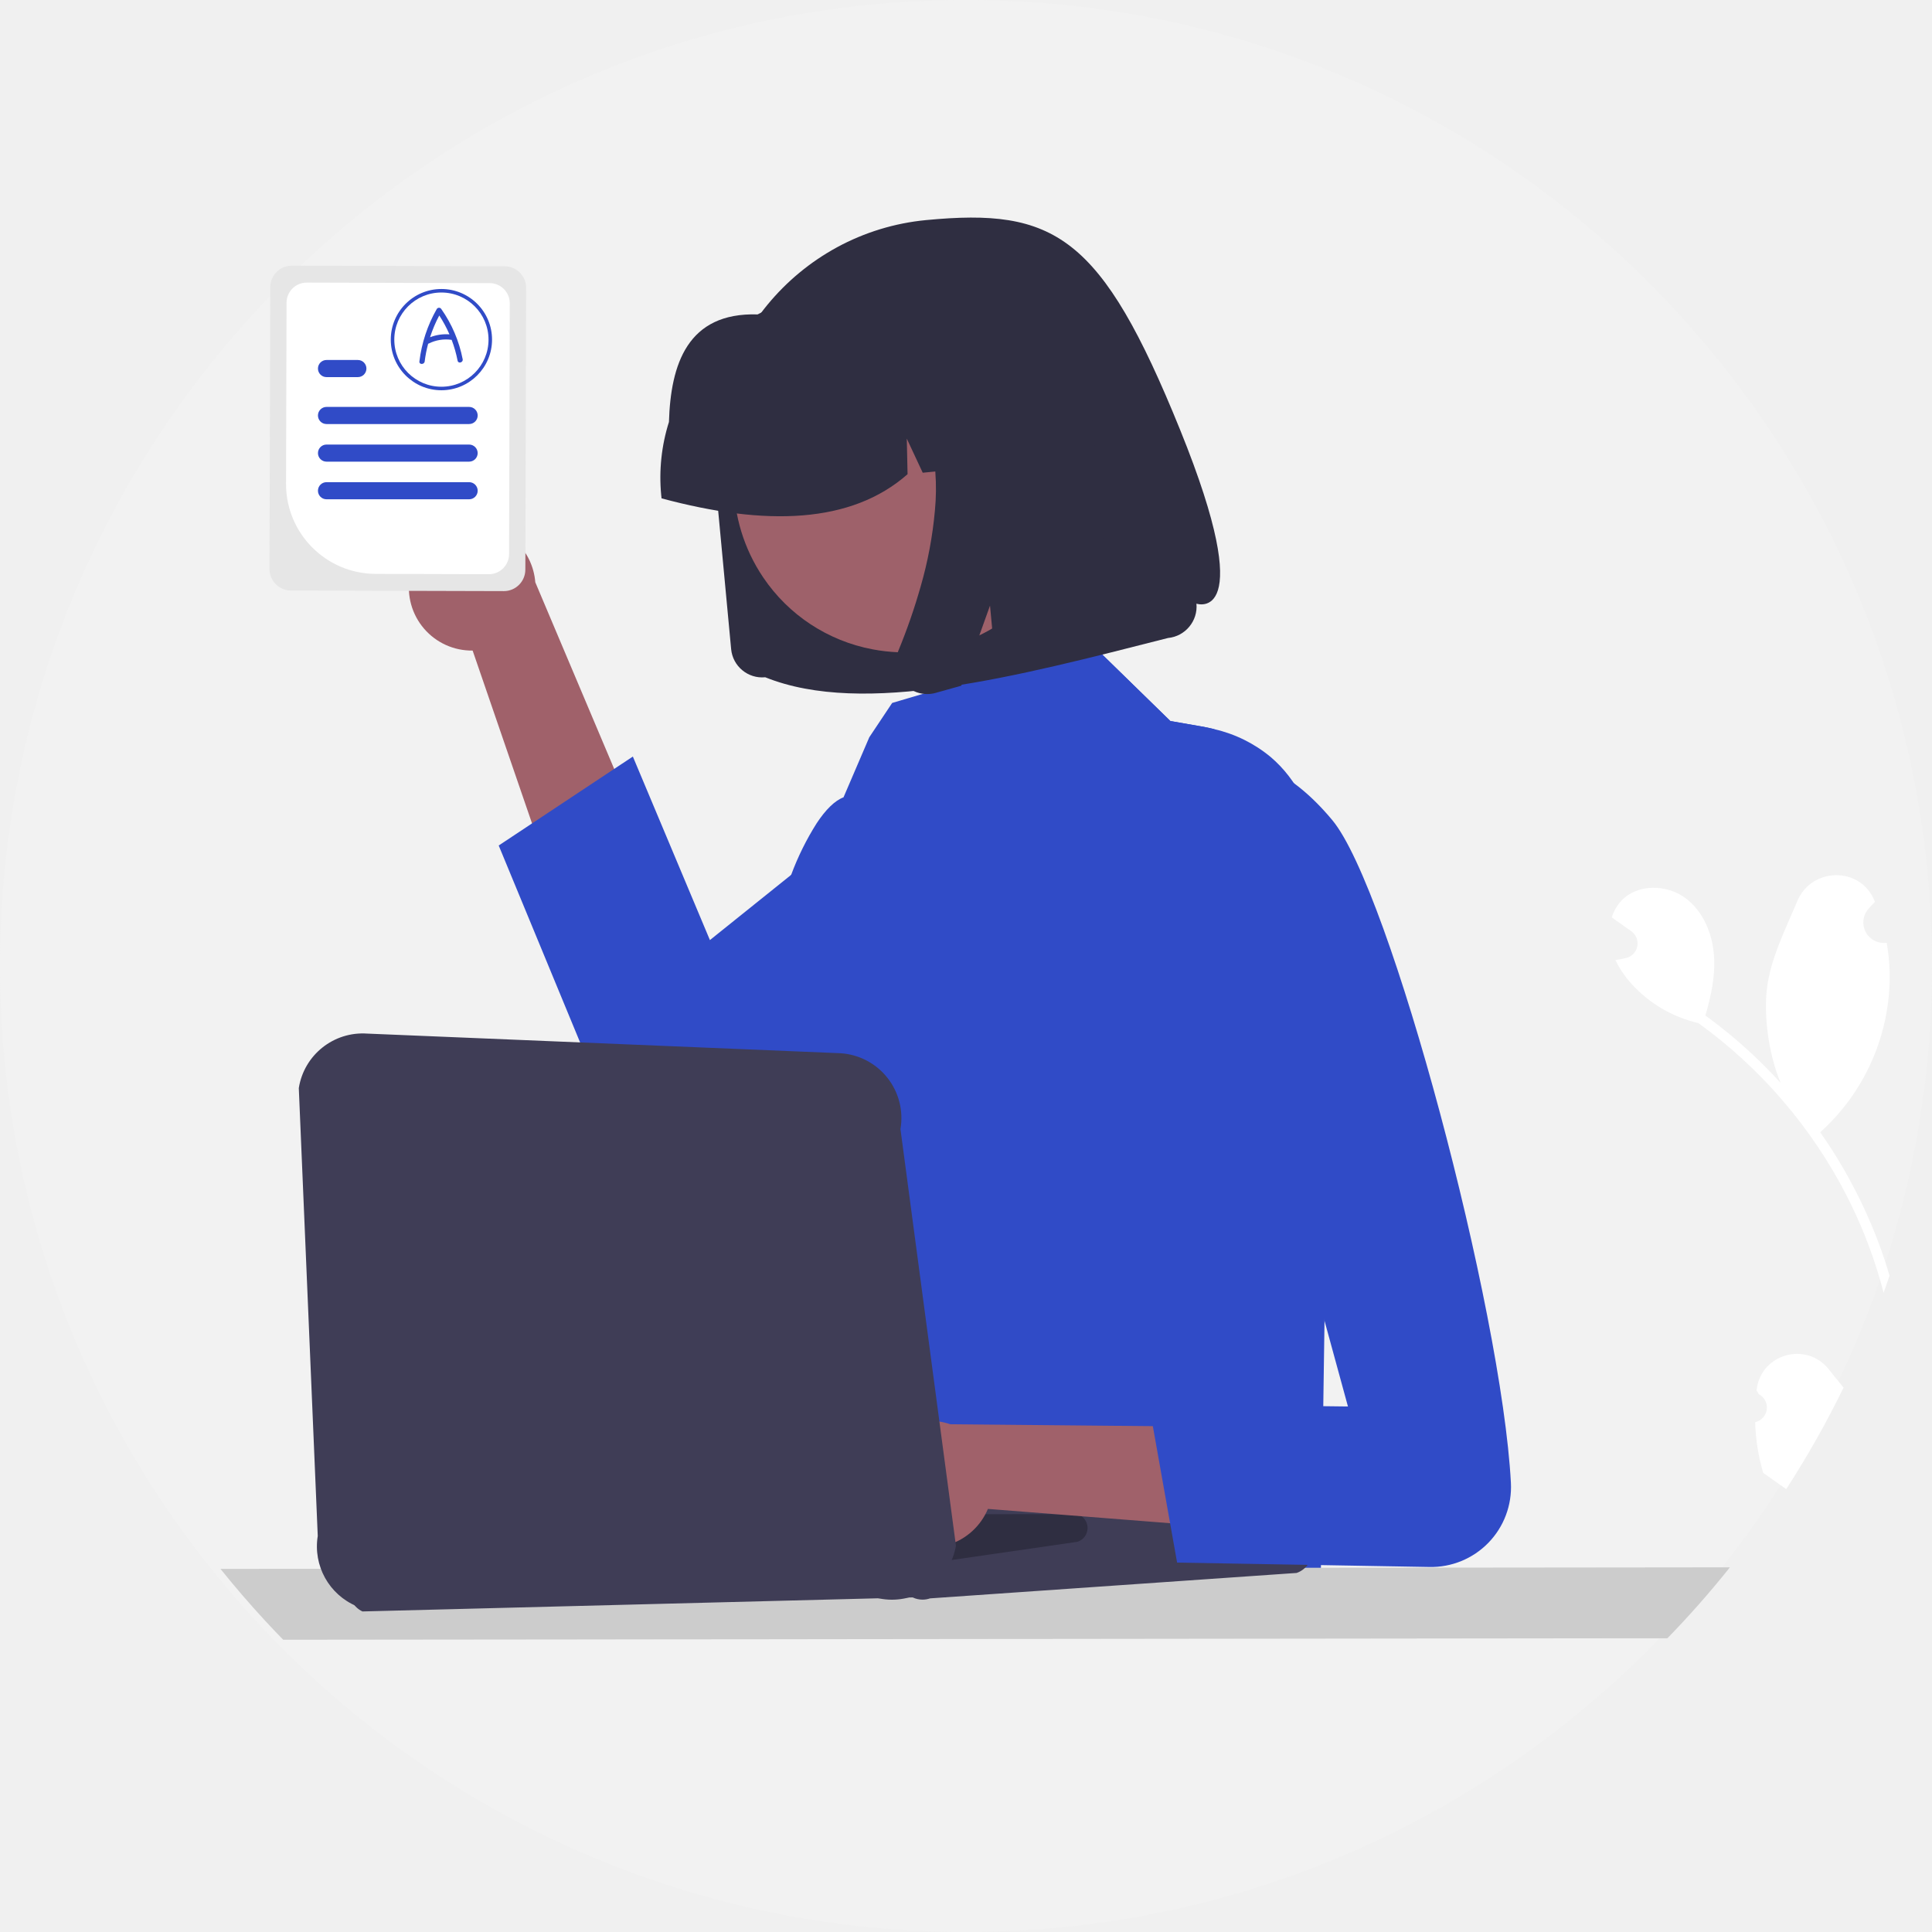
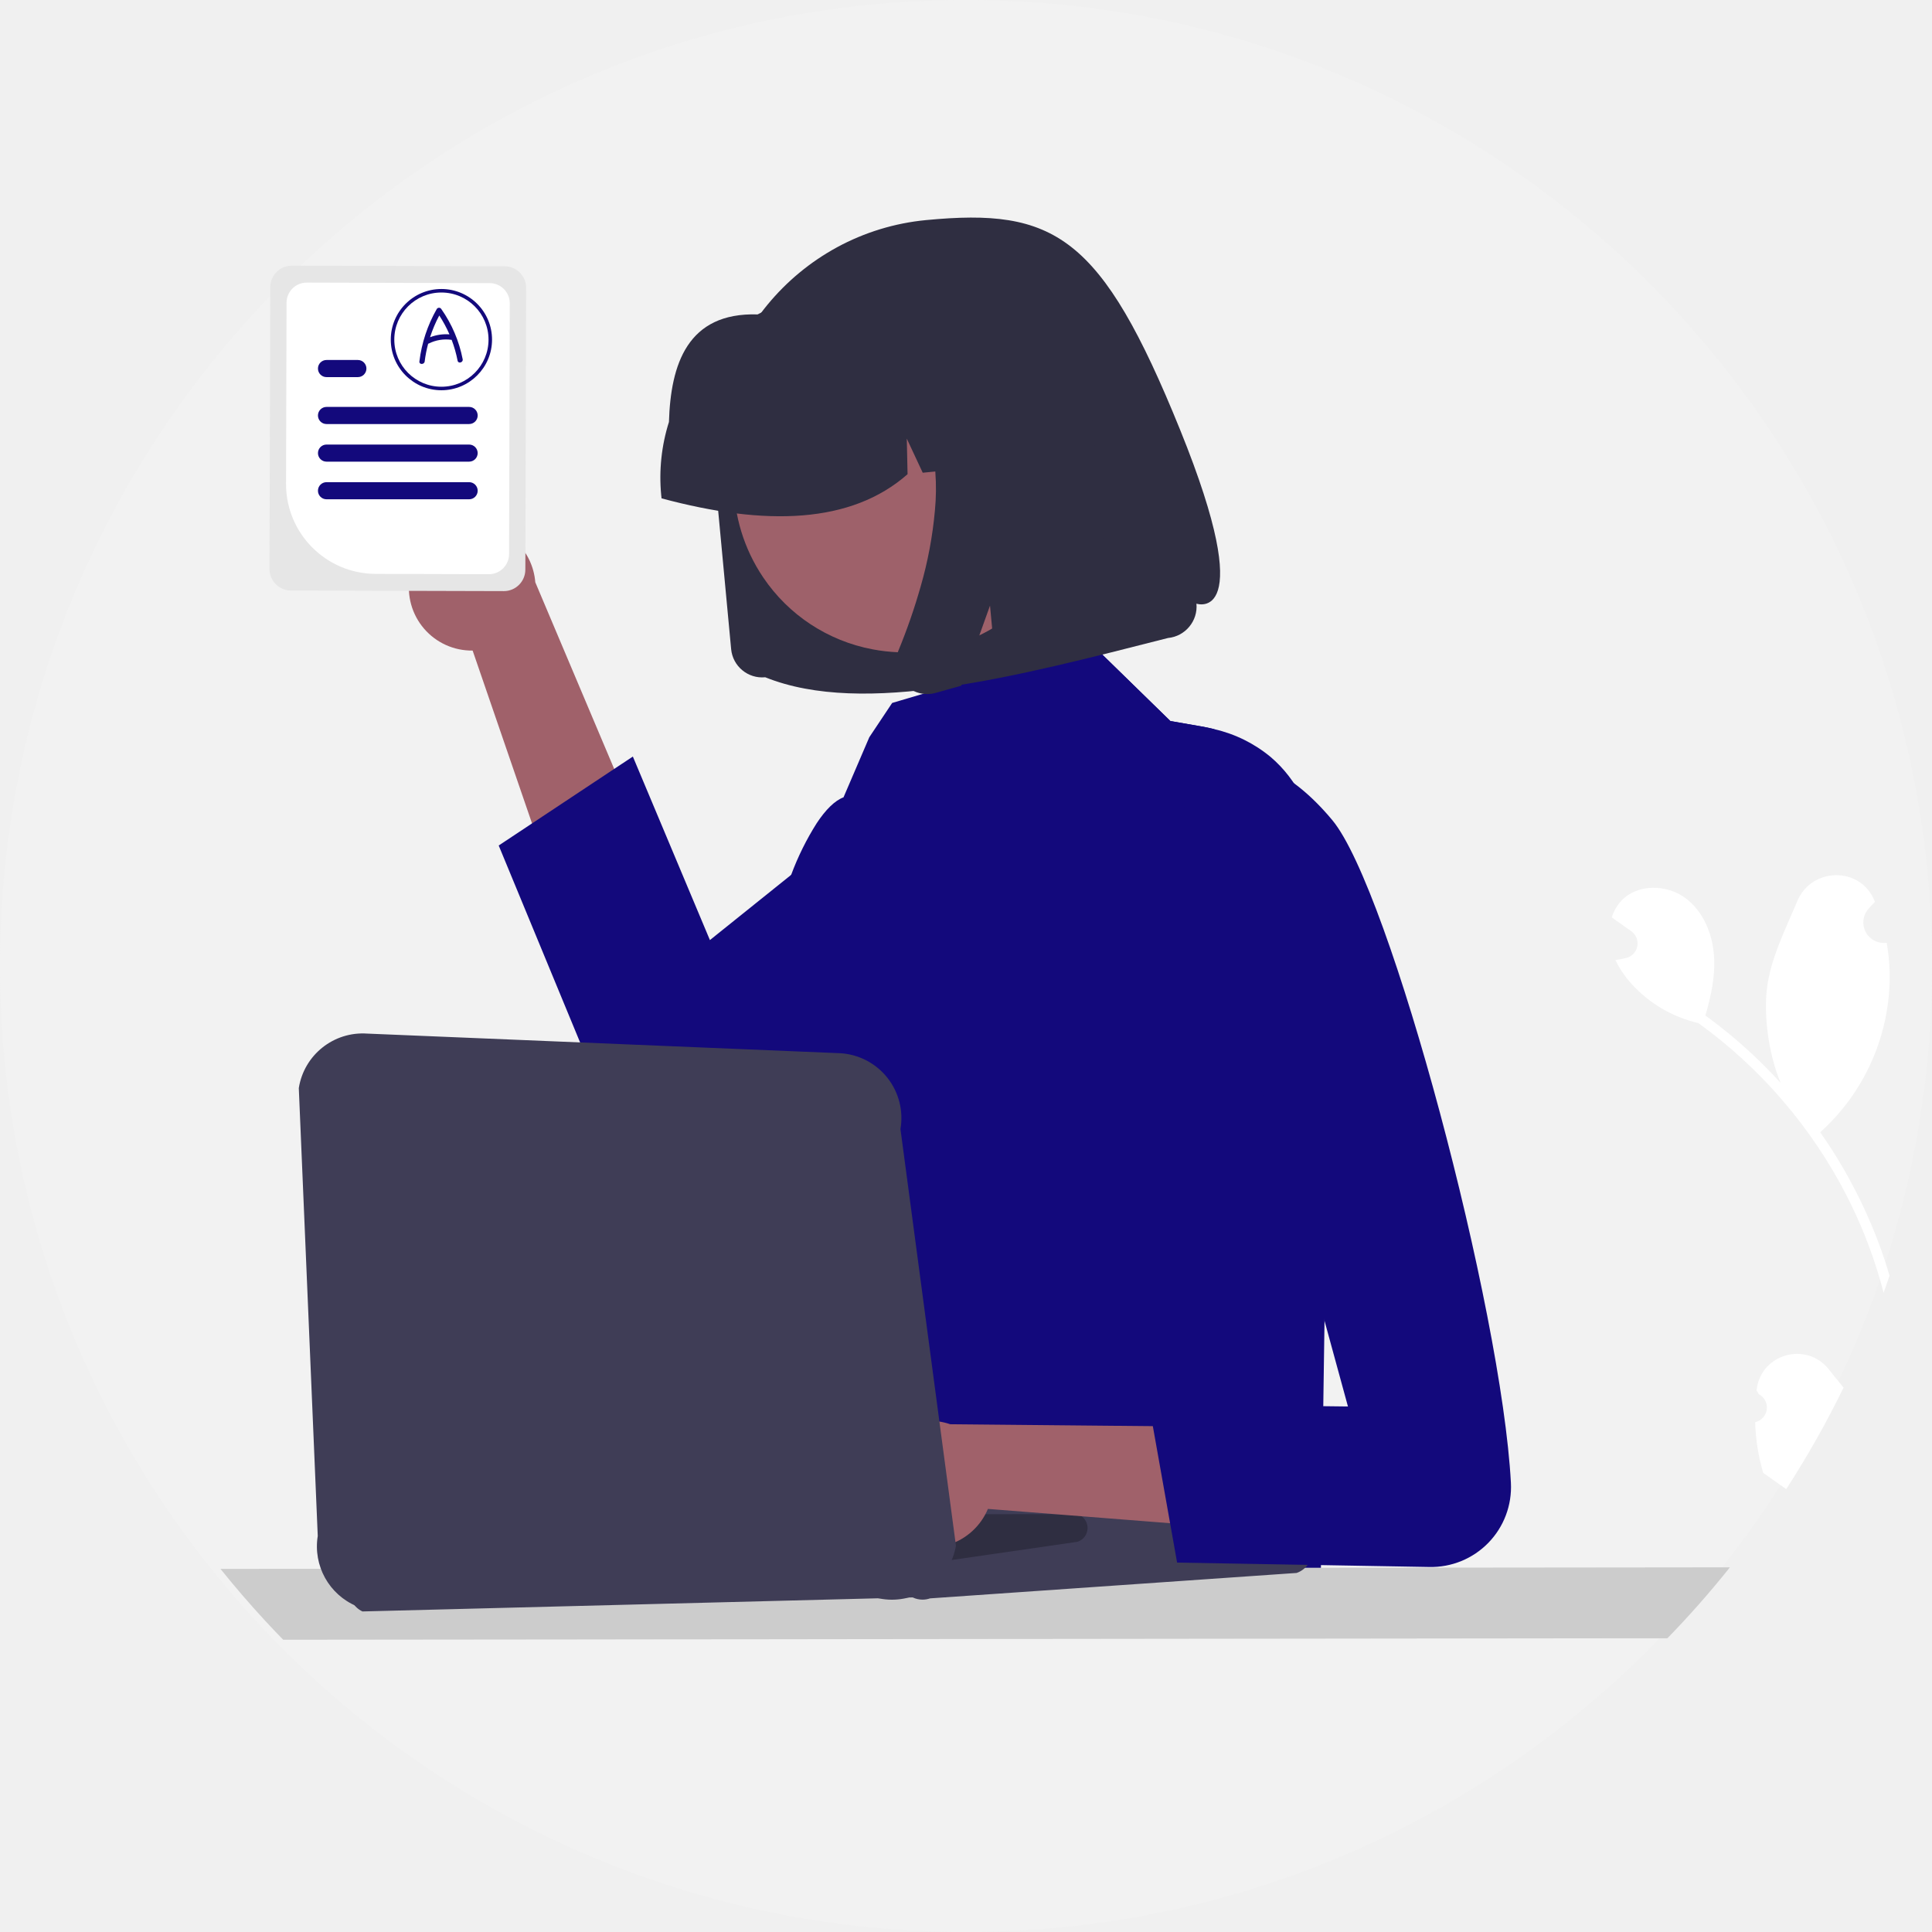
<svg xmlns="http://www.w3.org/2000/svg" data-name="Layer 1" width="676" height="676" viewBox="0 0 676 676">
  <path d="M938,450a337.453,337.453,0,0,1-17.85,108.68q-1.02,3-2.09,5.98a338.393,338.393,0,0,1-53.77,96.05q-10.32,12.945-21.87,24.82-11.55,11.895-24.25,22.63a336.248,336.248,0,0,1-165.78,75.8h-.01q-11.7,1.815-23.63,2.83Q614.545,787.99,600,788A336.94,336.94,0,0,1,358.09,686.05q-3.315-3.39-6.53-6.88-8.01-8.685-15.41-17.91-4.155-5.19-8.11-10.54a336.714,336.714,0,0,1-40.24-70.98,332.254,332.254,0,0,1-11.7-32.84c-.24-.79-.47-1.58-.7-2.37q-.75-2.55-1.45-5.13A338.38,338.38,0,0,1,262,450c0-186.67,151.33-338,338-338S938,263.33,938,450Z" transform="translate(-262 -112)" fill="#f2f2f2" />
  <path d="M405.348,314.032a22.026,22.026,0,0,0,22.026,25.603l53.954,156.993,34.427-23.66L449.296,315.731a22.145,22.145,0,0,0-43.949-1.699Z" transform="translate(-262 -112)" fill="#a0616a" />
-   <path d="M686.955,367.15c-23.96,27.26-83.04,75.3-131.71,108.38-10.52,7.15-20.56,13.59-29.65,18.98-6.14,3.64-11.85,6.79-16.99,9.36a27.995,27.995,0,0,1-38.41-14.5l-33.7-81.53,11.66-7.73,28.75-19.07,6.53-4.32,26.96,64.21,28.43-22.82,17.65-14.17,80.46-64.57,6.94-2.06,16.19,15.8,11.45,11.18,10.77,1.87C683.895,366.44,685.455,366.77,686.955,367.15Z" transform="translate(-262 -112)" fill="#304bc7" />
+   <path d="M686.955,367.15c-23.96,27.26-83.04,75.3-131.71,108.38-10.52,7.15-20.56,13.59-29.65,18.98-6.14,3.64-11.85,6.79-16.99,9.36a27.995,27.995,0,0,1-38.41-14.5l-33.7-81.53,11.66-7.73,28.75-19.07,6.53-4.32,26.96,64.21,28.43-22.82,17.65-14.17,80.46-64.57,6.94-2.06,16.19,15.8,11.45,11.18,10.77,1.87C683.895,366.44,685.455,366.77,686.955,367.15Z" transform="translate(-262 -112)" fill="#13097c" />
  <path d="M901.92,591.162c1.67,2.12,3.4,4.23,5.13,6.35a335.121,335.121,0,0,1-20.06,35.52q-.825-.585-1.65-1.17a2.12,2.12,0,0,1-.25-.16c-2.05-1.46-4.11-2.9-6.16-4.36v-.01a70.003,70.003,0,0,1-2.81-17.7,5.288,5.288,0,0,0,1.23-9.86c-.27-.47-.46-.81-.73-1.29.01-.12.03-.25.04-.37C878.23,585.622,894.15,581.262,901.92,591.162Z" transform="translate(-262 -112)" fill="#fff" />
  <path d="M919.87,548.362q1.8,4.95,3.28,10.01-1.02,3-2.09,5.98-.405-1.575-.84-3.15a161.957,161.957,0,0,0-5.85-17.2q-2.79-6.915-6.18-13.54a170.357,170.357,0,0,0-51.96-60.5,45.35,45.35,0,0,1-23.43-13.78,34.858,34.858,0,0,1-5.57-8.26c.92-.13,1.84-.31,2.74-.5.28-.06.57-.13.85-.19l.11-.02a5.241,5.241,0,0,0,1.85-9.38c-.51-.37-1.03-.73-1.54-1.09-.78-.57-1.57-1.11-2.36-1.67a2.492,2.492,0,0,1-.24-.17c-.9-.64-1.8-1.26-2.69-1.91a15.195,15.195,0,0,1,3.49-5.96c5.59-5.77,15.57-5.64,22.09-.94,6.53,4.7,9.81,12.93,10.23,20.95.37,6.87-1.11,13.67-3.06,20.3.49.36,1,.7,1.49,1.07a171.327,171.327,0,0,1,24.86,22.51c-4.35-10.32-5.93-23.78-4.8-33.05,1.29-10.56,6.42-20.59,10.62-30.58,5.03-12,22.19-12.16,27.03-.08.05.12.1.23.14.35q-1.215,1.215-2.34,2.52a7.175,7.175,0,0,0,6.29,11.8l.15-.02a72.096,72.096,0,0,1,1.06,10.79,73.508,73.508,0,0,1-22.88,54.2c-.48.45-.95.89-1.44,1.32a170.657,170.657,0,0,1,12.45,20.67A172.443,172.443,0,0,1,919.87,548.362Z" transform="translate(-262 -112)" fill="#fff" />
-   <path d="M727.185,454.55l-3.02,207.41-243.96-7,38.96-86c-.28-2.76,17.1-22.13,17-25-.3-8.41,5.98-16.2,7-25,2.08-18.15-9.83-86.69-4.34-100.85a96.267,96.267,0,0,1,8.94-18.08c3.12-4.72,6.32-7.9,9.38-9.05l9.02-21.02,8-12,62.77-18.59,6.94-2.06,16.19,15.8,11.45,11.18,10.77,1.87c1.61.28,3.17.61,4.67.99a47.442,47.442,0,0,1,19.66,9.74C725.415,392.86,727.605,422.9,727.185,454.55Z" transform="translate(-262 -112)" fill="#304bc7" />
+   <path d="M727.185,454.55l-3.02,207.41-243.96-7,38.96-86c-.28-2.76,17.1-22.13,17-25-.3-8.41,5.98-16.2,7-25,2.08-18.15-9.83-86.69-4.34-100.85a96.267,96.267,0,0,1,8.94-18.08c3.12-4.72,6.32-7.9,9.38-9.05l9.02-21.02,8-12,62.77-18.59,6.94-2.06,16.19,15.8,11.45,11.18,10.77,1.87c1.61.28,3.17.61,4.67.99a47.442,47.442,0,0,1,19.66,9.74C725.415,392.86,727.605,422.9,727.185,454.55Z" transform="translate(-262 -112)" fill="#13097c" />
  <path d="M867.29,660.402q-10.32,12.945-21.87,24.82l-26.38.02-141.87.16-25.54.03-16.98.02-25.26.02-19.43.02-35.89.04-21.17.03-44.58.04-21.28.03-58.97.06-37.04.04-9.94.01q-3.315-3.39-6.53-6.88-8.01-8.685-15.41-17.91l20.58-.02,14.02-.01,32.46-.04,62.64-.06,21.17-.02,8.56-.01h.03l6.72-.01,3.01-.01,7.71-.01h3.26l22.86-.02,49.31-.06,21.7-.02,20.78-.02,19.48-.02,27.95-.03,149.28-.15Z" transform="translate(-262 -112)" fill="#ccc" />
-   <path id="bfd9c2c3-21db-4bc8-8976-94586a21de42-743" data-name="Path 9" d="M529.766,348.972l-.054.005a10.924,10.924,0,0,1-11.89-9.865l-5.687-60.699a81.473,81.473,0,0,1,3.433-32.258,82.787,82.787,0,0,1,39.23-47.592,81.52,81.52,0,0,1,31.251-9.557c44.82-4.27,61.199,5.065,88.885,73.421s5.696,60.792,5.696,60.792a10.943,10.943,0,0,1-.463,4.339,11.121,11.121,0,0,1-5.285,6.393,10.978,10.978,0,0,1-4.179,1.277C617.716,348.697,564.251,362.874,529.757,348.973Z" transform="translate(-262 -112)" fill="#2f2e41" />
-   <path id="acce586e-6e96-4eff-b112-6c9d74172e69-744" data-name="Ellipse 1" d="M628.387,246.521A60.095,60.095,0,0,1,567.275,339.191a59.395,59.395,0,0,1-38.241-25.165,60.095,60.095,0,0,1,61.067-92.643,59.395,59.395,0,0,1,38.287,25.14Z" transform="translate(-262 -112)" fill="#9e616a" />
-   <path id="af1db401-16c9-4940-bbbf-8b9ef63e1952-745" data-name="Path 10" d="M493.346,285.156a64.45,64.45,0,0,1,2.716-25.512c.604-20.147,6.45-38.396,31.023-37.63a64.479,64.479,0,0,1,24.552-7.534l12.143-1.199q.205-.02.409-.039A64.341,64.341,0,0,1,634.215,271.344l.114,1.216-25.691,2.512-11.057-23.662.546,24.694-13.269,1.302-5.576-11.938.272,12.451c-19.701,17.352-49.576,18.261-86.082,8.454Z" transform="translate(-262 -112)" fill="#2f2e41" />
-   <path id="a1e66597-148d-4736-b39c-00184f281162-746" data-name="Path 13" d="M575.525,342.755a10.75,10.75,0,0,0,1.002,5.834,10.994,10.994,0,0,0,1.687,2.561,11.121,11.121,0,0,0,1.956,1.744,10.906,10.906,0,0,0,7.296,1.904q.241-.025.481-.059t.48-.079q.242-.043.48-.1t.478-.122l8.967-2.513,10.049-28.019,2.303,24.587,40.773-11.352-9.775-104.335-69.495,6.848,1.906,1.835a48.029,48.029,0,0,1,13.032,22.517,78.292,78.292,0,0,1,1.983,26.562,141.185,141.185,0,0,1-4.977,26.588,208.08,208.08,0,0,1-7.855,22.633A10.979,10.979,0,0,0,575.525,342.755Z" transform="translate(-262 -112)" fill="#2f2e41" />
+   <path id="bfd9c2c3-21db-4bc8-8976-94586a21de42-13" data-name="Path 9" d="M529.766,348.972l-.054.005a10.924,10.924,0,0,1-11.89-9.865l-5.687-60.699a81.473,81.473,0,0,1,3.433-32.258,82.787,82.787,0,0,1,39.23-47.592,81.52,81.52,0,0,1,31.251-9.557c44.82-4.27,61.199,5.065,88.885,73.421s5.696,60.792,5.696,60.792a10.943,10.943,0,0,1-.463,4.339,11.121,11.121,0,0,1-5.285,6.393,10.978,10.978,0,0,1-4.179,1.277C617.716,348.697,564.251,362.874,529.757,348.973Z" transform="translate(-262 -112)" fill="#2f2e41" />
+   <path id="acce586e-6e96-4eff-b112-6c9d74172e69-14" data-name="Ellipse 1" d="M628.387,246.521A60.095,60.095,0,0,1,567.275,339.191a59.395,59.395,0,0,1-38.241-25.165,60.095,60.095,0,0,1,61.067-92.643,59.395,59.395,0,0,1,38.287,25.14Z" transform="translate(-262 -112)" fill="#9e616a" />
+   <path id="af1db401-16c9-4940-bbbf-8b9ef63e1952-15" data-name="Path 10" d="M493.346,285.156a64.45,64.45,0,0,1,2.716-25.512c.604-20.147,6.45-38.396,31.023-37.63a64.479,64.479,0,0,1,24.552-7.534l12.143-1.199q.205-.02.409-.039A64.341,64.341,0,0,1,634.215,271.344l.114,1.216-25.691,2.512-11.057-23.662.546,24.694-13.269,1.302-5.576-11.938.272,12.451c-19.701,17.352-49.576,18.261-86.082,8.454Z" transform="translate(-262 -112)" fill="#2f2e41" />
+   <path id="a1e66597-148d-4736-b39c-00184f281162-16" data-name="Path 13" d="M575.525,342.755a10.75,10.75,0,0,0,1.002,5.834,10.994,10.994,0,0,0,1.687,2.561,11.121,11.121,0,0,0,1.956,1.744,10.906,10.906,0,0,0,7.296,1.904q.241-.025.481-.059t.48-.079q.242-.043.48-.1t.478-.122l8.967-2.513,10.049-28.019,2.303,24.587,40.773-11.352-9.775-104.335-69.495,6.848,1.906,1.835a48.029,48.029,0,0,1,13.032,22.517,78.292,78.292,0,0,1,1.983,26.562,141.185,141.185,0,0,1-4.977,26.588,208.08,208.08,0,0,1-7.855,22.633A10.979,10.979,0,0,0,575.525,342.755Z" transform="translate(-262 -112)" fill="#2f2e41" />
  <path d="M584.792,671.709a8.06,8.06,0,0,1-3.454-.781l-192.52,4.912a8.08,8.08,0,0,1,1.15-15.045l125.952-37.555a8.079,8.079,0,0,1,4.016-.154L714.762,646.833a8.079,8.079,0,0,1,.926,15.535l-128.259,8.897A8.091,8.091,0,0,1,584.792,671.709Z" transform="translate(-262 -112)" fill="#3f3d56" />
  <path d="M591.872,658.307a5.085,5.085,0,0,1-2.483-.646L433.035,664.966a5.068,5.068,0,0,1,1.283-9.346l56.604-13.738a5.084,5.084,0,0,1,2.677.078l145.354-.175a5.069,5.069,0,0,1,.034,9.683l-45.602,6.608A5.058,5.058,0,0,1,591.872,658.307Z" transform="translate(-262 -112)" fill="#2f2e41" />
  <path d="M575.415,649.974a22.026,22.026,0,0,0,32.255-10.014l165.496,13-8-41-170.697-1.626a22.145,22.145,0,0,0-19.053,39.64Z" transform="translate(-262 -112)" fill="#a0616a" />
-   <path d="M673.165,382.96s25-20,55,16c20.232,24.278,59.259,171.044,62.495,231.862a27.982,27.982,0,0,1-28.584,29.46l-88.211-1.535-9.864-55.45,69.643.825Z" transform="translate(-262 -112)" fill="#304bc7" />
+   <path d="M673.165,382.96s25-20,55,16c20.232,24.278,59.259,171.044,62.495,231.862a27.982,27.982,0,0,1-28.584,29.46l-88.211-1.535-9.864-55.45,69.643.825Z" transform="translate(-262 -112)" fill="#13097c" />
  <path d="M574.084,671.732a22.739,22.739,0,0,1-8.81-1.784l-178.442,4.071a22.675,22.675,0,0,1-13.651-24.582l-6.631-156.711a22.642,22.642,0,0,1,23.935-19.074l165.663,6.871a22.739,22.739,0,0,1,20.922,26.544L596.48,652.835A22.775,22.775,0,0,1,574.084,671.732Z" transform="translate(-262 -112)" fill="#3f3d56" />
  <path d="M438.585,205.17l-74.47-.21a7.541,7.541,0,0,0-7.55,7.51l-.27,98.61a7.524,7.524,0,0,0,7.5,7.54l41.31.12,33.17.09a7.526,7.526,0,0,0,7.54-7.51l.02-5.83.26-92.77A7.535,7.535,0,0,0,438.585,205.17Z" transform="translate(-262 -112)" fill="#e6e6e6" />
  <path d="M433.335,211.06l-64-.18a7.061,7.061,0,0,0-7.07,7.03l-.18,63.4a31.443,31.443,0,0,0,31.32,31.49l12.16.03,27.49.08a7.055,7.055,0,0,0,7.07-7.03l.02-6.38.22-81.37A7.055,7.055,0,0,0,433.335,211.06Z" transform="translate(-262 -112)" fill="#fff" />
-   <path d="M426.145,254.38h-49.9a2.995,2.995,0,1,0,0,5.99h49.9a2.995,2.995,0,0,0,0-5.99Z" transform="translate(-262 -112)" fill="#304bc7" />
-   <path d="M387.215,237.96h-10.97a2.995,2.995,0,1,0,0,5.99h10.97a2.995,2.995,0,1,0,0-5.99Z" transform="translate(-262 -112)" fill="#304bc7" />
-   <path d="M426.145,280.71h-49.9a2.995,2.995,0,1,0,0,5.99h49.9a2.995,2.995,0,0,0,0-5.99Z" transform="translate(-262 -112)" fill="#304bc7" />
-   <path d="M426.145,267.55h-49.9a2.99,2.99,0,1,0,0,5.98h49.9a2.99,2.99,0,0,0,0-5.98Z" transform="translate(-262 -112)" fill="#304bc7" />
-   <path d="M416.449,248.55a17.716,17.716,0,1,1,17.716-17.716A17.737,17.737,0,0,1,416.449,248.55Zm0-34.202A16.485,16.485,0,1,0,432.934,230.834,16.504,16.504,0,0,0,416.449,214.349Z" transform="translate(-262 -112)" fill="#304bc7" />
-   <path d="M423.889,237.696a45.545,45.545,0,0,0-7.478-17.566.935.935,0,0,0-1.595,0,48.647,48.647,0,0,0-6.067,18.336c-.144,1.177,1.705,1.167,1.847,0a45.52,45.52,0,0,1,1.211-6.2,1.055,1.055,0,0,0,.206-.063,13.459,13.459,0,0,1,7.95-1.295c.024.004.047-.002.07.001a44.285,44.285,0,0,1,2.075,7.278C422.334,239.353,424.114,238.859,423.889,237.696ZM412.472,230.001a46.743,46.743,0,0,1,3.225-7.618,44.266,44.266,0,0,1,3.566,6.612A15.576,15.576,0,0,0,412.472,230.001Z" transform="translate(-262 -112)" fill="#304bc7" />
+   <path d="M426.145,254.38h-49.9a2.995,2.995,0,1,0,0,5.99h49.9a2.995,2.995,0,0,0,0-5.99Z" transform="translate(-262 -112)" fill="#13097c" />
+   <path d="M387.215,237.96h-10.97a2.995,2.995,0,1,0,0,5.99h10.97a2.995,2.995,0,1,0,0-5.99Z" transform="translate(-262 -112)" fill="#13097c" />
+   <path d="M426.145,280.71h-49.9a2.995,2.995,0,1,0,0,5.99h49.9a2.995,2.995,0,0,0,0-5.99Z" transform="translate(-262 -112)" fill="#13097c" />
+   <path d="M426.145,267.55h-49.9a2.99,2.99,0,1,0,0,5.98h49.9a2.99,2.99,0,0,0,0-5.98Z" transform="translate(-262 -112)" fill="#13097c" />
+   <path d="M416.449,248.55a17.716,17.716,0,1,1,17.716-17.716A17.737,17.737,0,0,1,416.449,248.55Zm0-34.202A16.485,16.485,0,1,0,432.934,230.834,16.504,16.504,0,0,0,416.449,214.349Z" transform="translate(-262 -112)" fill="#13097c" />
+   <path d="M423.889,237.696a45.545,45.545,0,0,0-7.478-17.566.935.935,0,0,0-1.595,0,48.647,48.647,0,0,0-6.067,18.336c-.144,1.177,1.705,1.167,1.847,0a45.52,45.52,0,0,1,1.211-6.2,1.055,1.055,0,0,0,.206-.063,13.459,13.459,0,0,1,7.95-1.295c.024.004.047-.002.07.001a44.285,44.285,0,0,1,2.075,7.278C422.334,239.353,424.114,238.859,423.889,237.696ZM412.472,230.001a46.743,46.743,0,0,1,3.225-7.618,44.266,44.266,0,0,1,3.566,6.612A15.576,15.576,0,0,0,412.472,230.001Z" transform="translate(-262 -112)" fill="#13097c" />
</svg>
